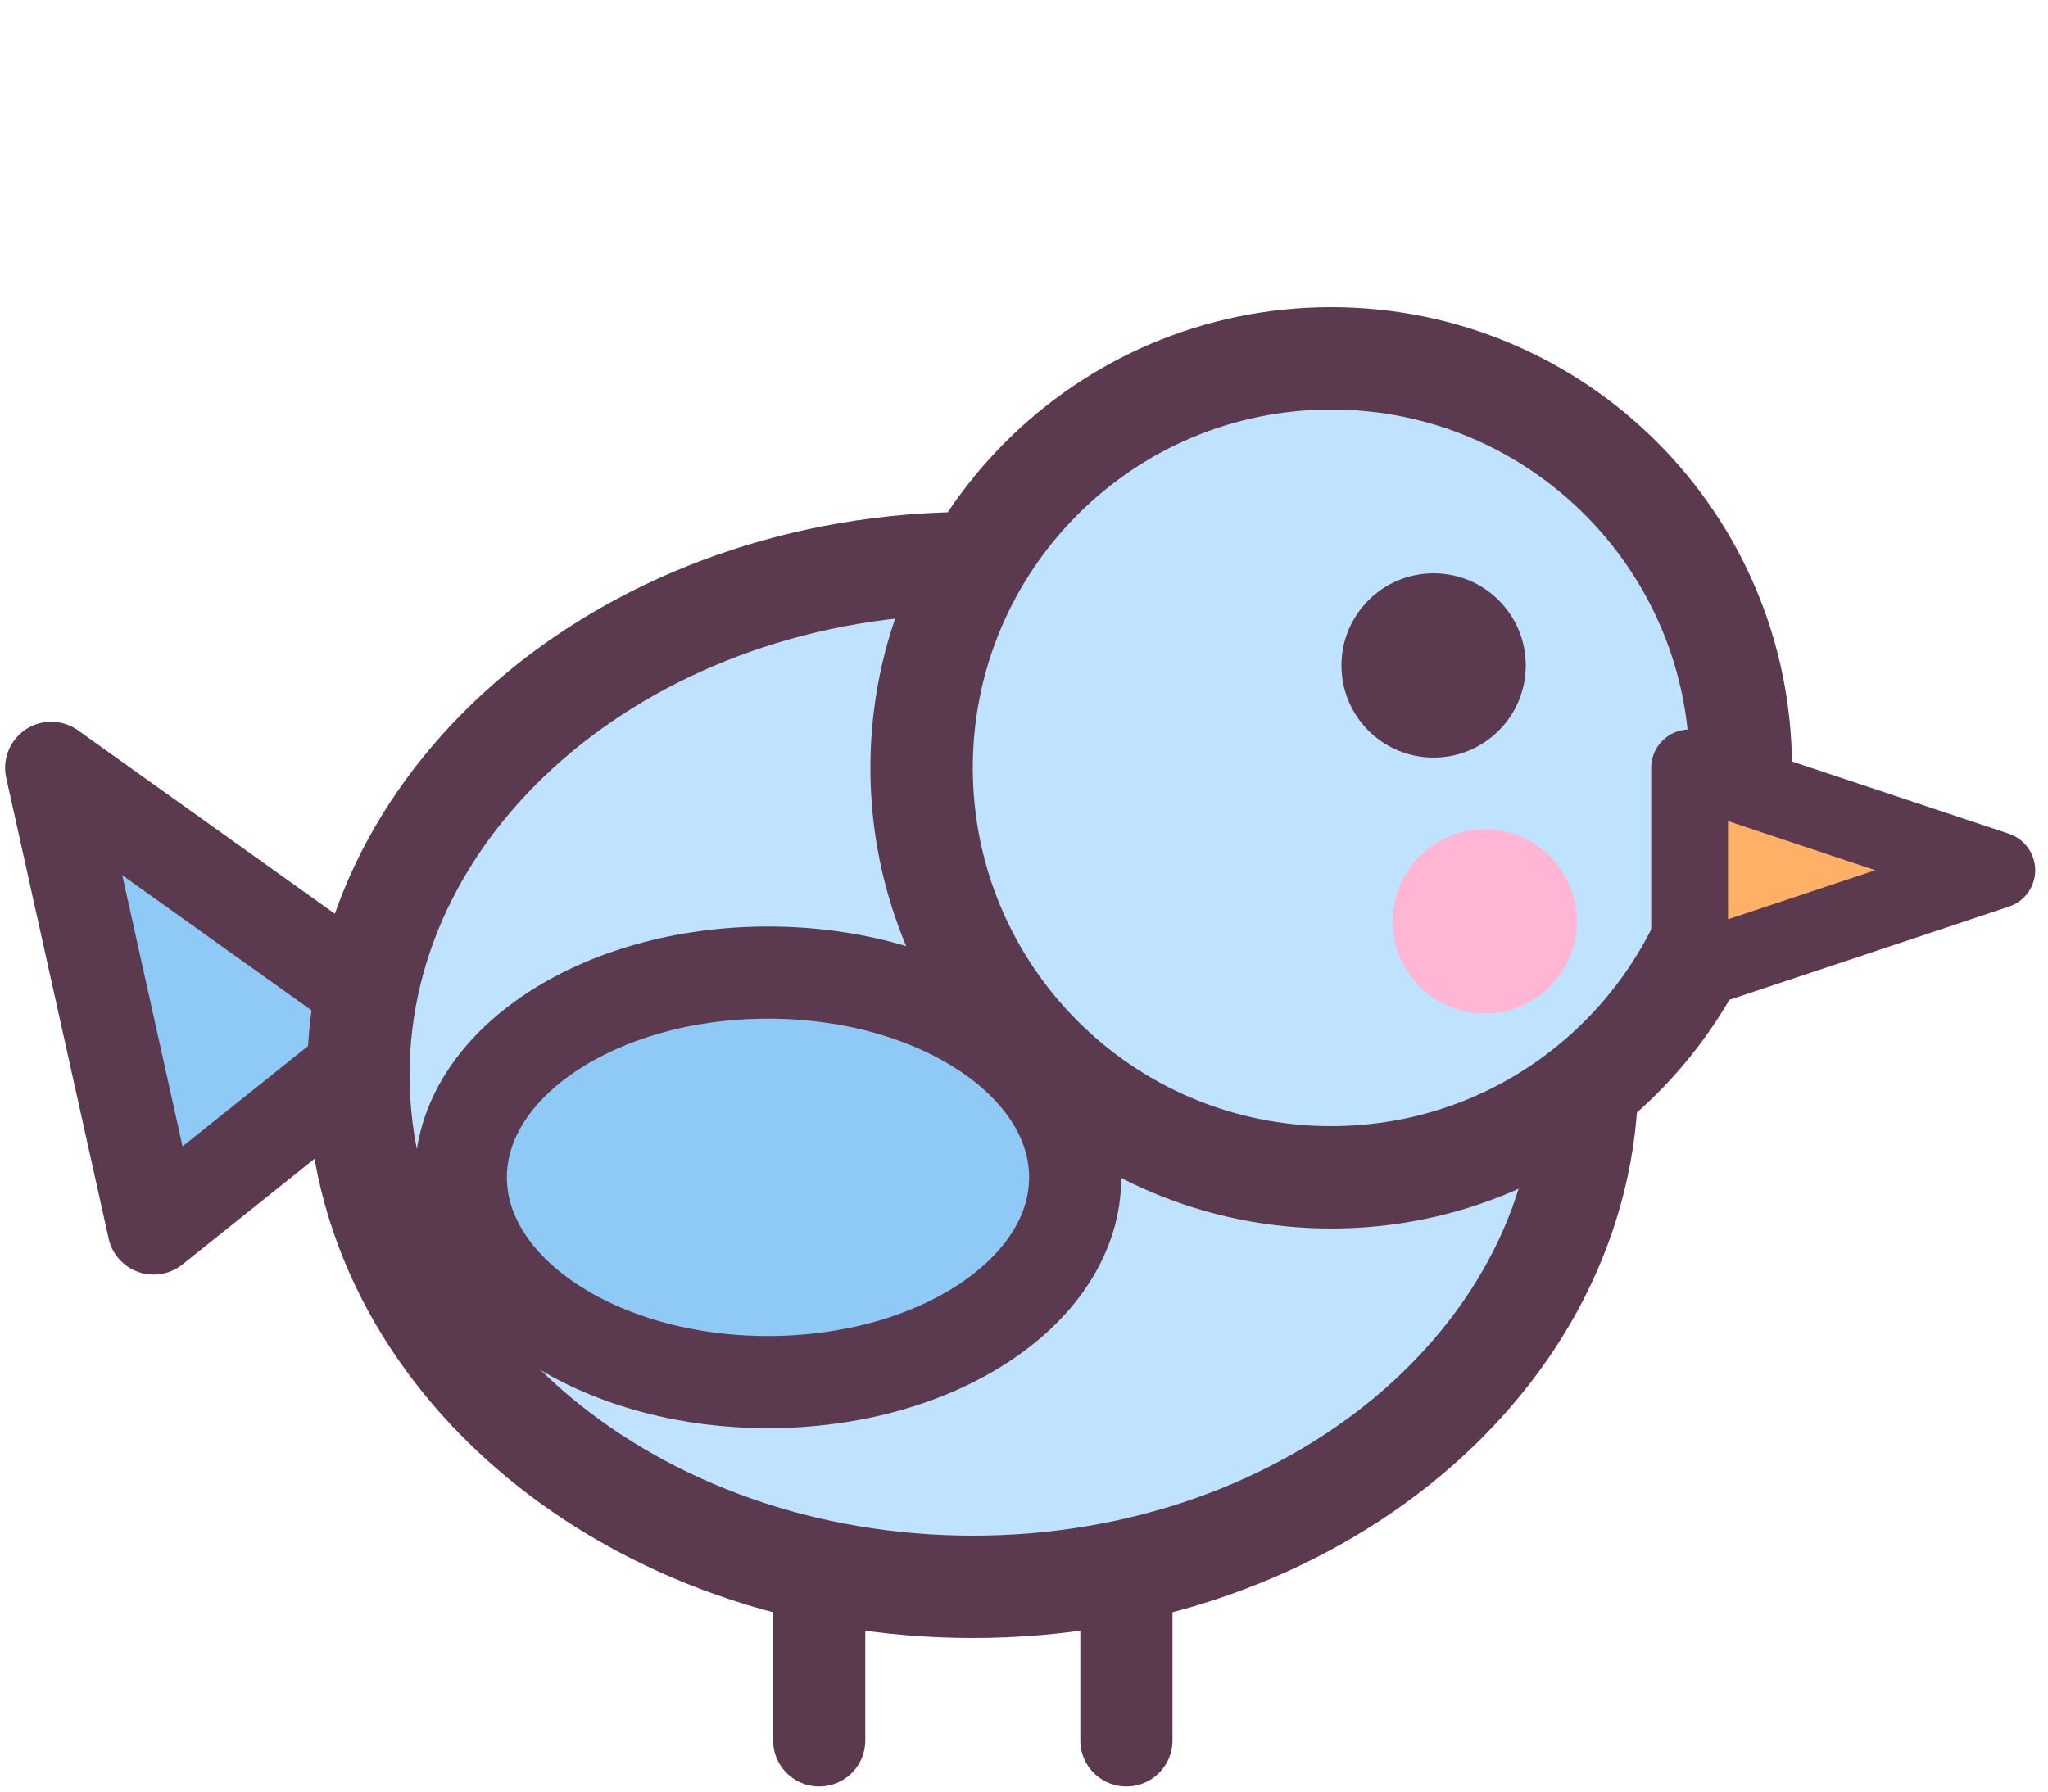
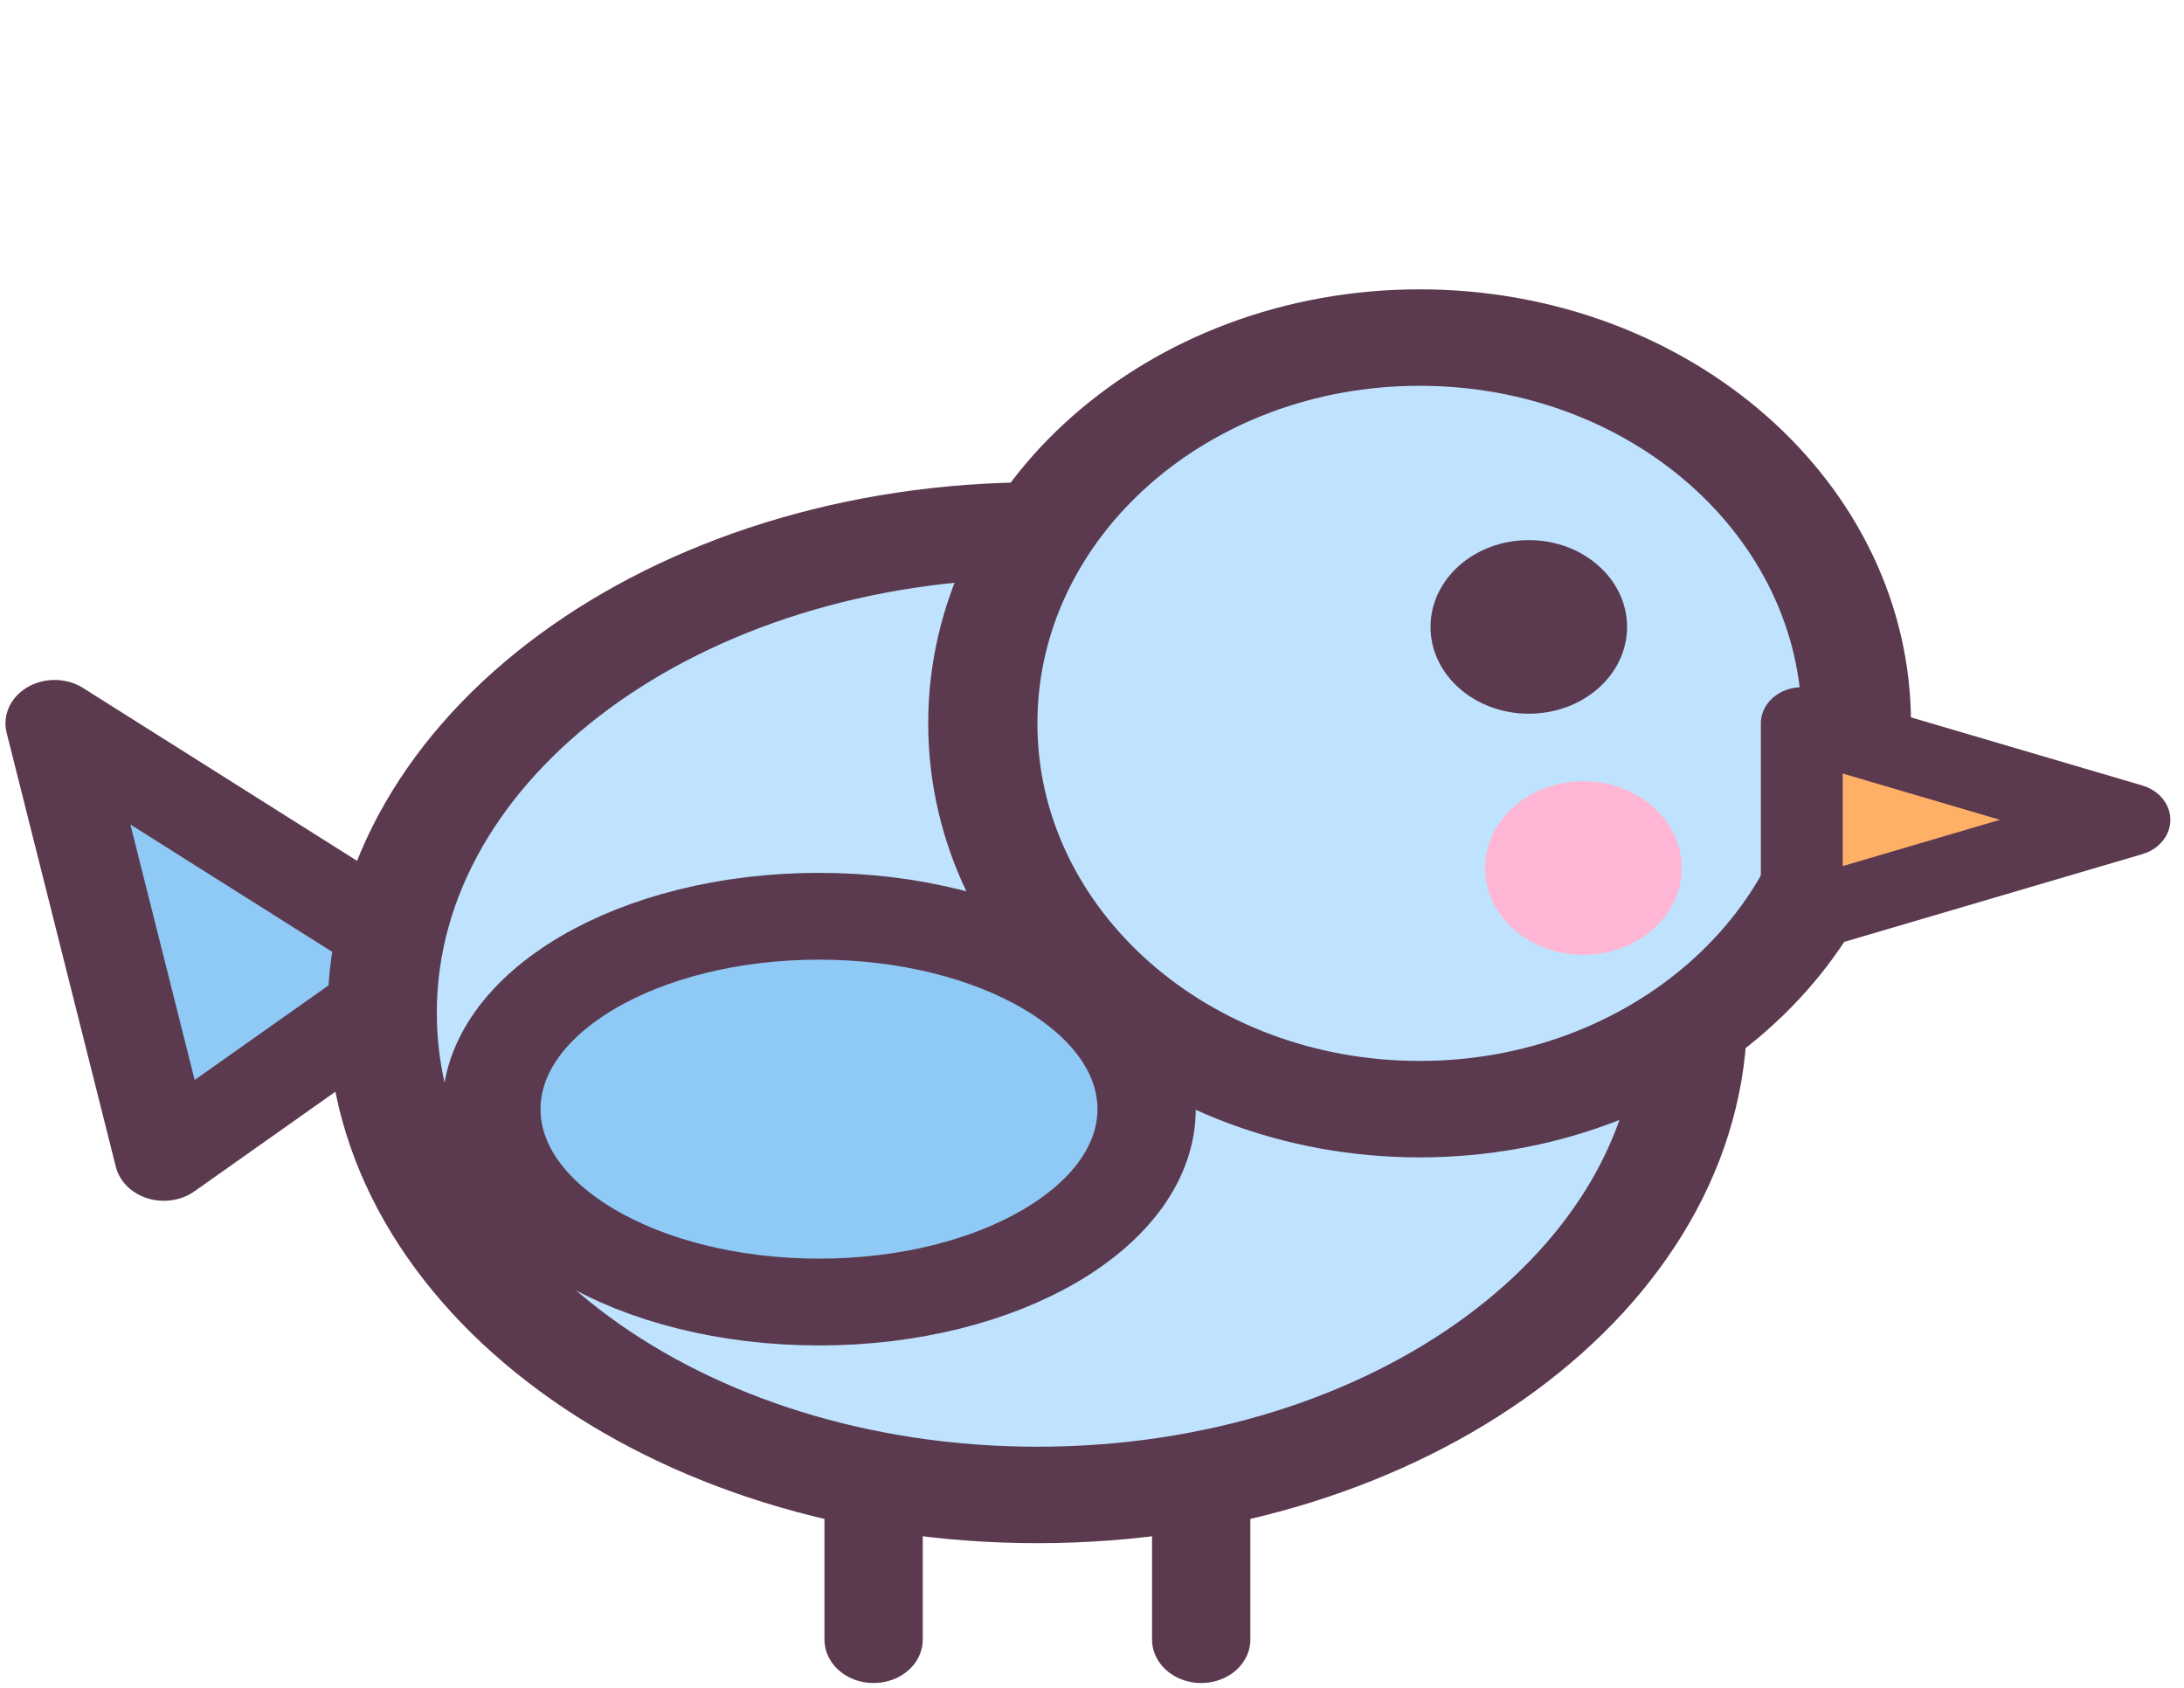
- <svg xmlns="http://www.w3.org/2000/svg" width="40" height="35" viewBox="0 0 40 35">
+ <svg xmlns="http://www.w3.org/2000/svg" width="44" height="34" preserveAspectRatio="none" viewBox="0 0 40 35">
  <defs />
  <g stroke="#5b3a4f" stroke-width="3" stroke-linejoin="round" stroke-linecap="round">
    <path d="M8,20 L1,15 L3,24 Z" fill="#8fc9f5" stroke-width="1.8" />
    <ellipse cx="19" cy="21" rx="12" ry="10" fill="#bfe3ff" stroke-width="2" />
    <ellipse cx="15" cy="23" rx="6" ry="4" fill="#8fc9f5" stroke-width="1.8" />
    <path d="M16,31 l0,3 M22,31 l0,3" fill="none" stroke-width="1.8" />
    <circle cx="26" cy="15" r="8" fill="#bfe3ff" stroke-width="2" />
    <circle cx="28" cy="13" r="1.8" fill="#5b3a4f" stroke="none" />
    <path d="M33,15 L39,17 L33,19 Z" fill="#ffb067" stroke-width="1.5" />
    <circle cx="29" cy="18" r="1.8" fill="#ffb6d5" stroke="none" />
  </g>
</svg>
